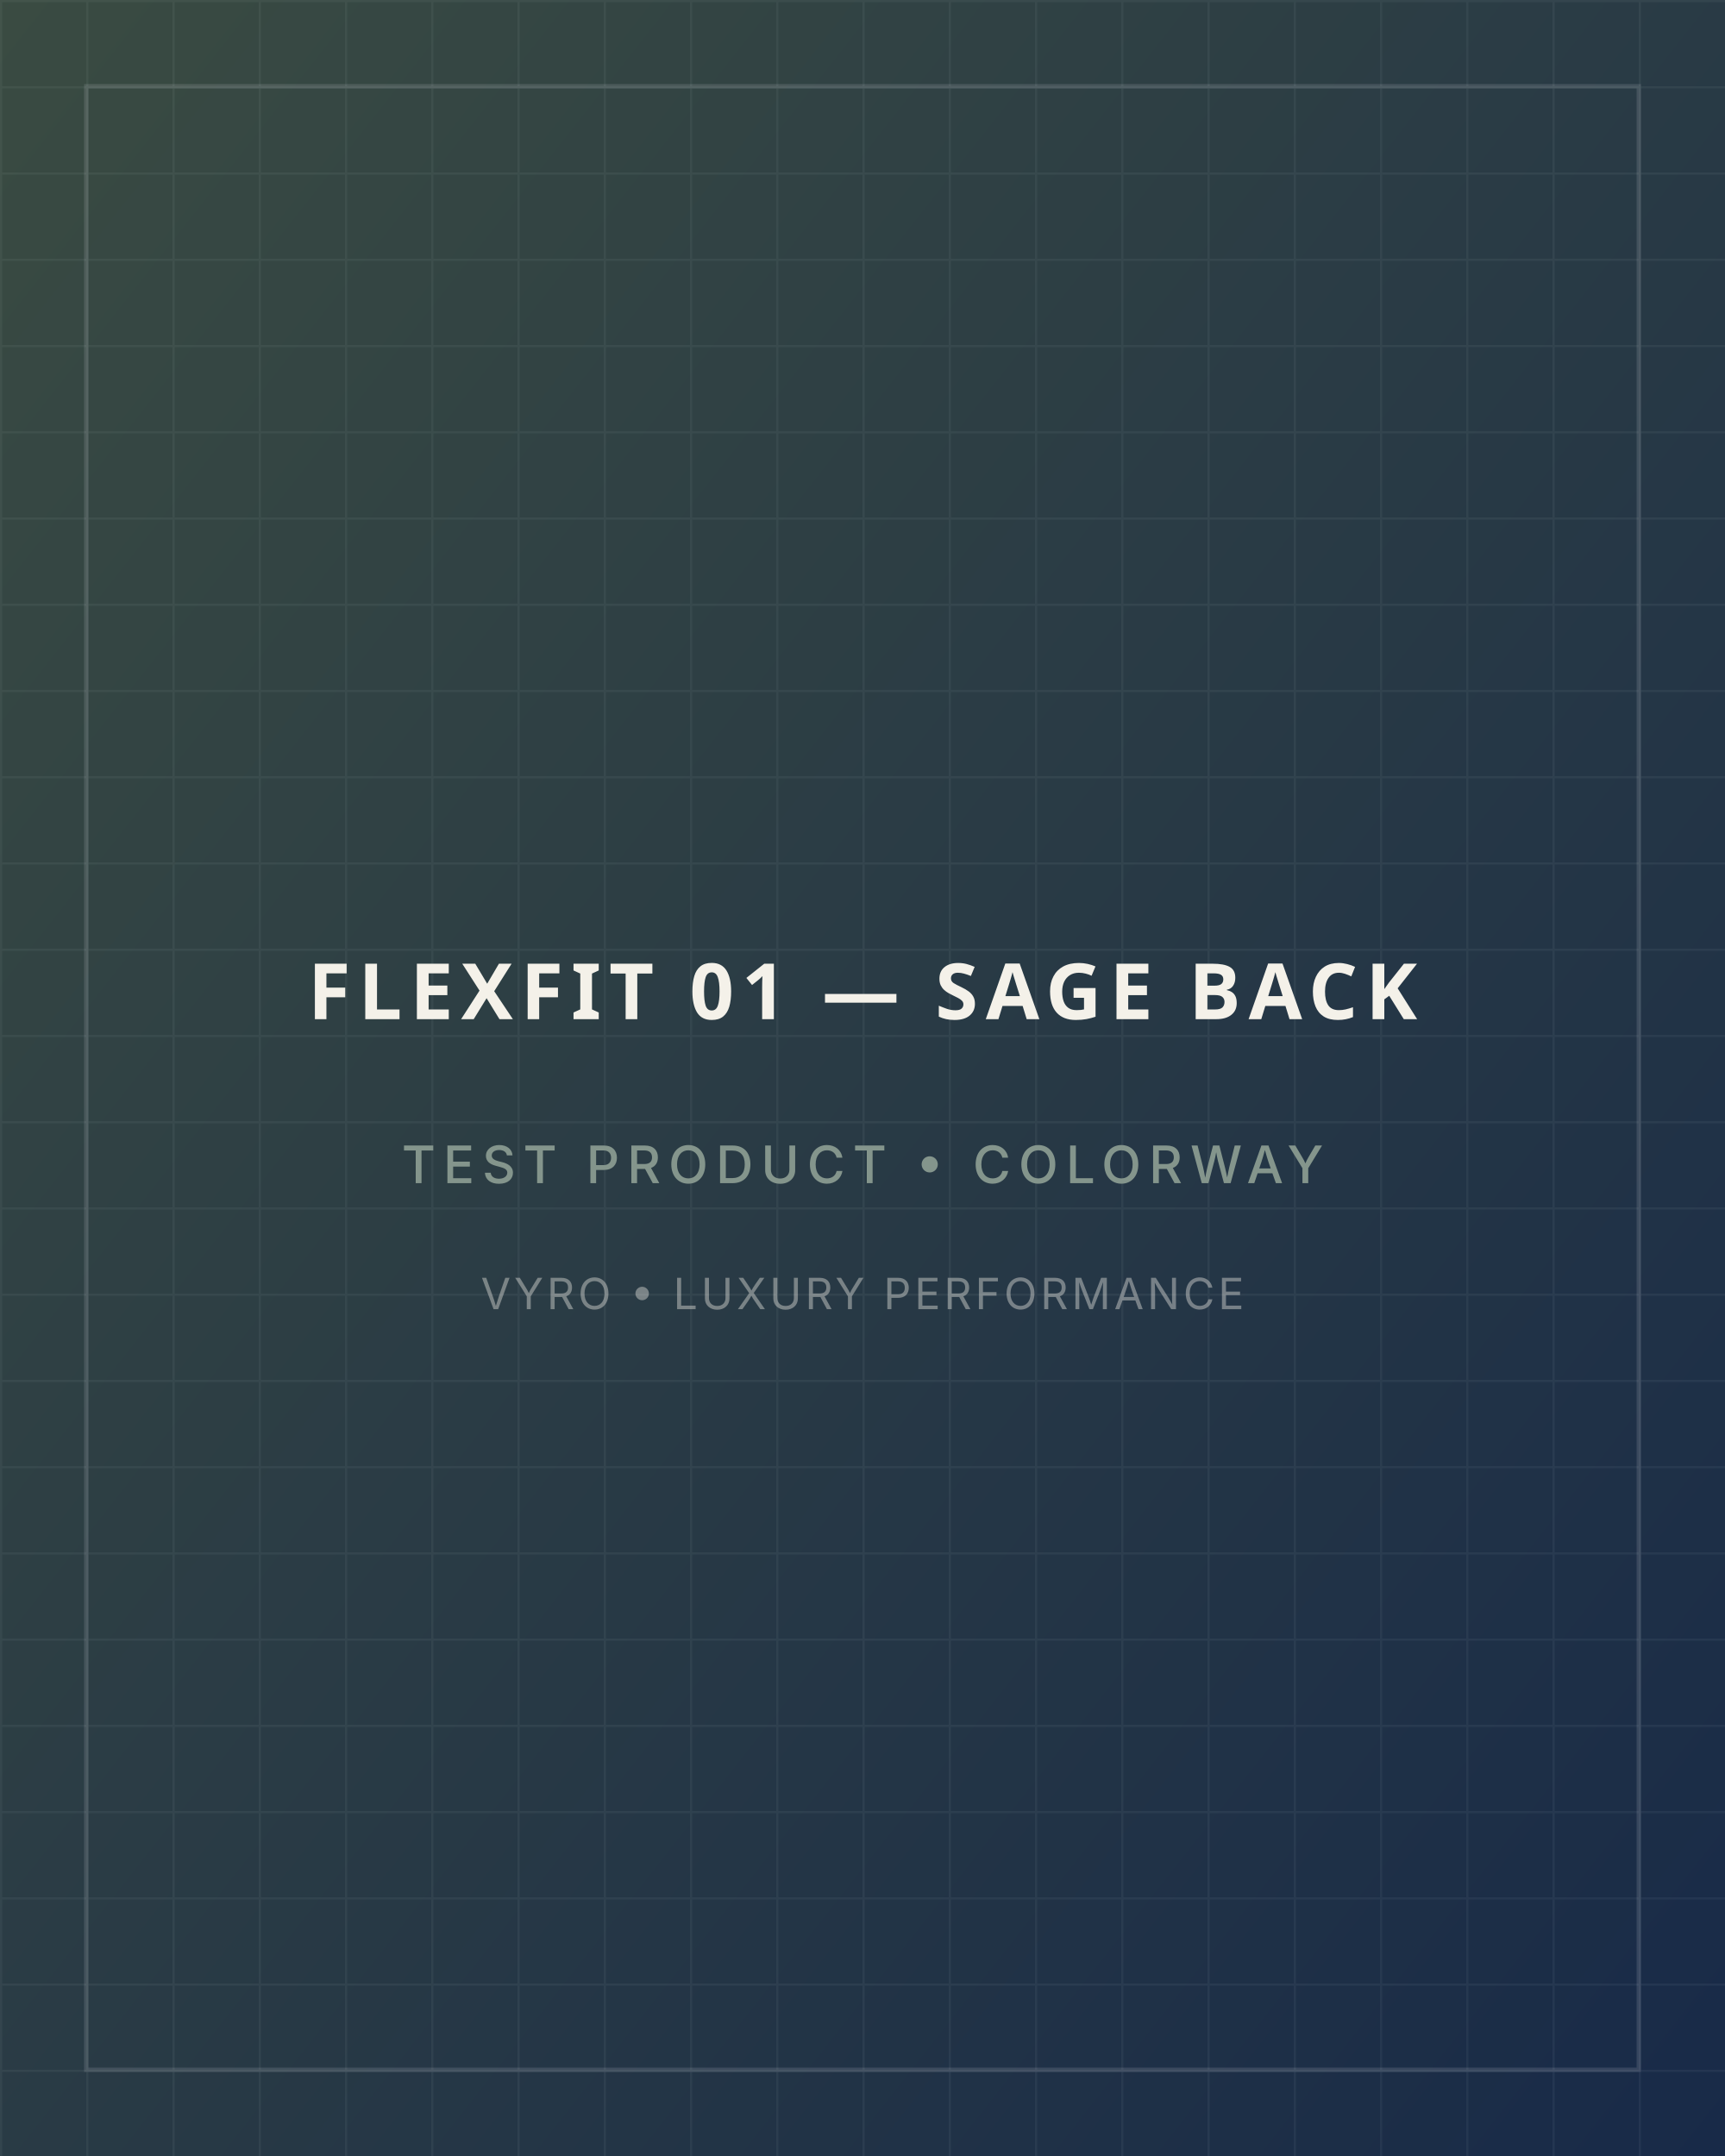
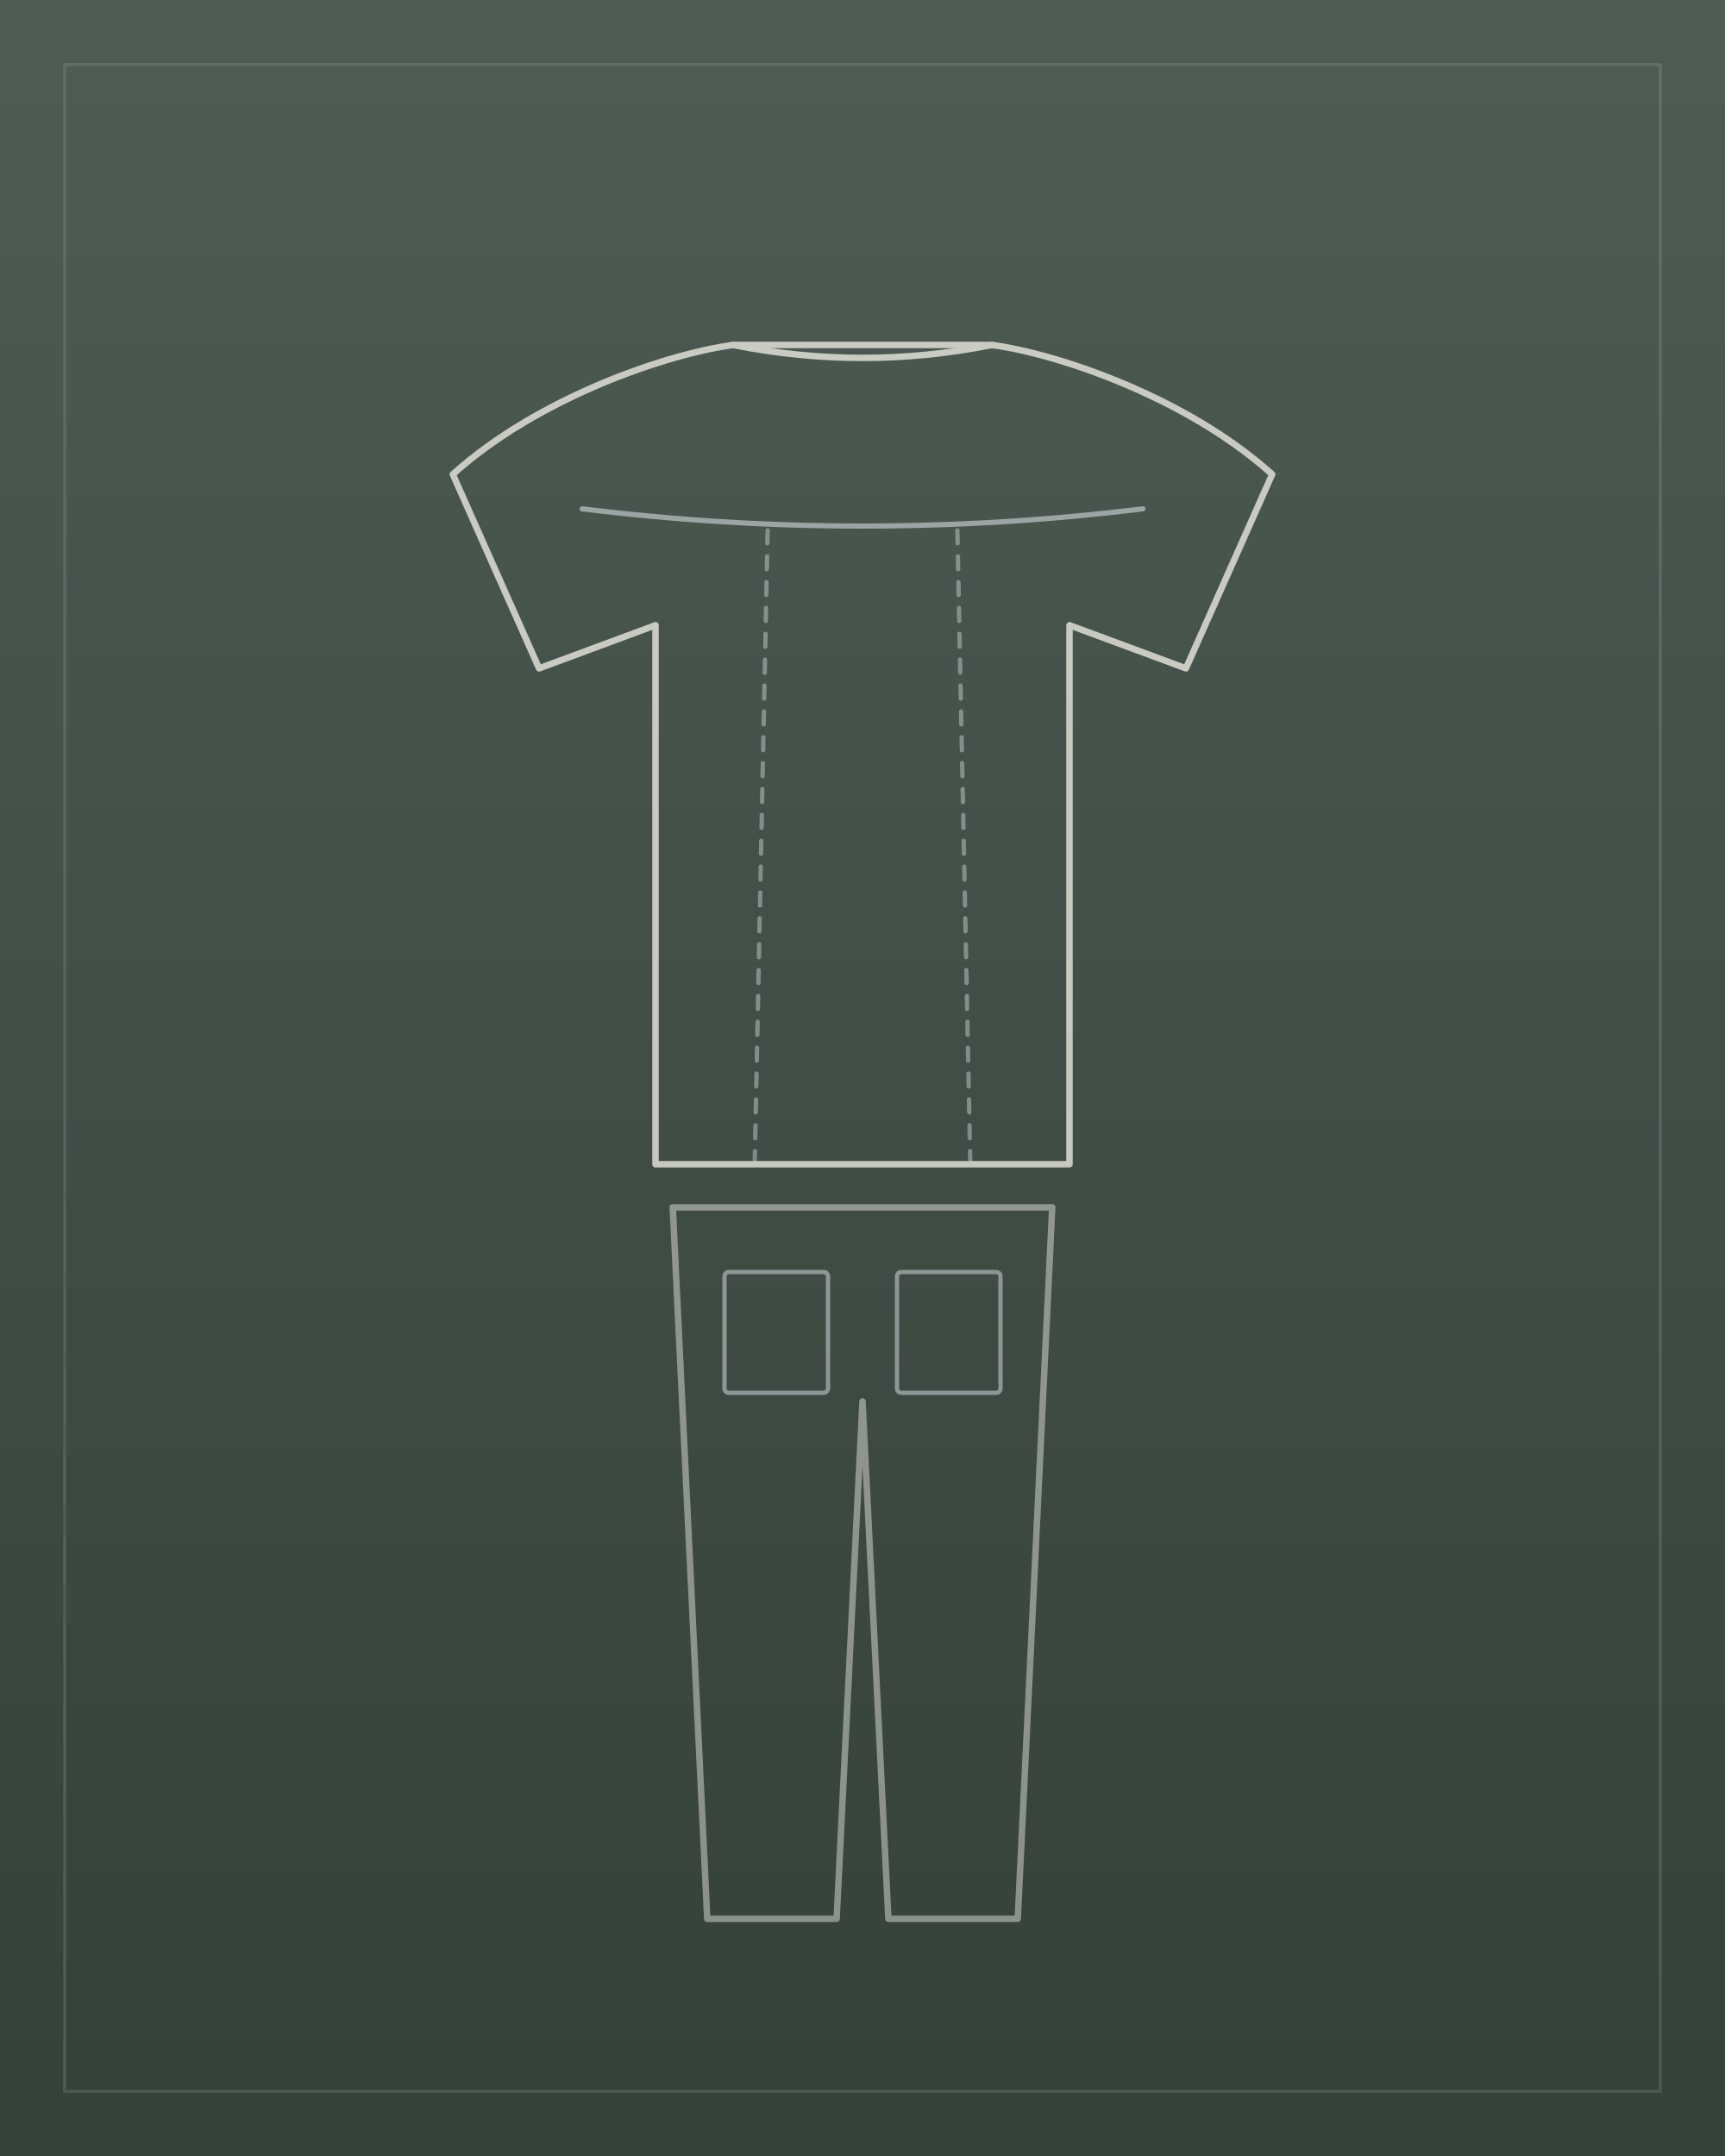
<svg xmlns="http://www.w3.org/2000/svg" viewBox="0 0 400 500" width="400" height="500">
  <defs>
-     <linearGradient id="bg" x1="0" y1="0" x2="1" y2="1">
-       <stop offset="0%" stop-color="#3A4B42" />
-       <stop offset="100%" stop-color="#182a48" />
+     <linearGradient id="pbs-bg" x1="0" y1="0" x2="0" y2="1">
+       <stop offset="0%" stop-color="#4e5c54" />
+       <stop offset="100%" stop-color="#344039" />
    </linearGradient>
-     <pattern id="grid" width="20" height="20" patternUnits="userSpaceOnUse">
-       <path d="M 20 0 L 0 0 0 20" fill="none" stroke="rgba(213,217,223,0.06)" stroke-width="1" />
-     </pattern>
  </defs>
-   <rect width="100%" height="100%" fill="url(#bg)" />
-   <rect width="100%" height="100%" fill="url(#grid)" />
-   <rect x="20" y="20" width="360" height="460" fill="none" stroke="rgba(213,217,223,0.15)" stroke-width="1" />
-   <text x="50%" y="46%" dominant-baseline="middle" text-anchor="middle" fill="#F4F1E9" font-family="'Manrope', sans-serif" font-size="18" font-weight="800" letter-spacing="0.1em" text-transform="uppercase">FLEXFIT 01 — SAGE BACK</text>
-   <text x="50%" y="54%" dominant-baseline="middle" text-anchor="middle" fill="#84958C" font-family="'Inter', sans-serif" font-size="12" font-weight="500" letter-spacing="0.15em" text-transform="uppercase">TEST PRODUCT • COLORWAY</text>
-   <text x="50%" y="60%" dominant-baseline="middle" text-anchor="middle" fill="rgba(244,241,233,0.4)" font-family="'Inter', sans-serif" font-size="10" letter-spacing="0.08em">VYRO • LUXURY PERFORMANCE</text>
+   <rect width="400" height="500" fill="url(#pbs-bg)" />
+   <rect x="15" y="15" width="370" height="470" fill="none" stroke="#D5D9DF" stroke-width="0.75" opacity="0.15" />
+   <g fill="none" stroke="#F4F1E9" stroke-width="1.5" opacity="0.75" stroke-linecap="round" stroke-linejoin="round">
+     <path d="M170 80 Q200 86 230 80" />
+     <path d="M135 118 Q200 126 265 118" stroke="#D5D9DF" stroke-width="1.2" opacity="0.8" />
+     <path d="M178 123 L175 270 M222 123 L225 270" stroke="#D5D9DF" stroke-width="1" stroke-dasharray="3 3" opacity="0.6" />
+     <path d="M170 80 C155 82 125 92 105 110 L125 155 L152 145 L152 270 L248 270 L248 145 L275 155 L295 110 C275 92 245 82 230 80 Z" />
+     <path d="M156 280 L244 280 L236 445 L206 445 L200 325 L194 445 L164 445 Z" opacity="0.6" />
+     <rect x="168" y="295" width="24" height="28" rx="1" stroke="#D5D9DF" stroke-width="1" opacity="0.7" />
+     <rect x="208" y="295" width="24" height="28" rx="1" stroke="#D5D9DF" stroke-width="1" opacity="0.7" />
+   </g>
</svg>
